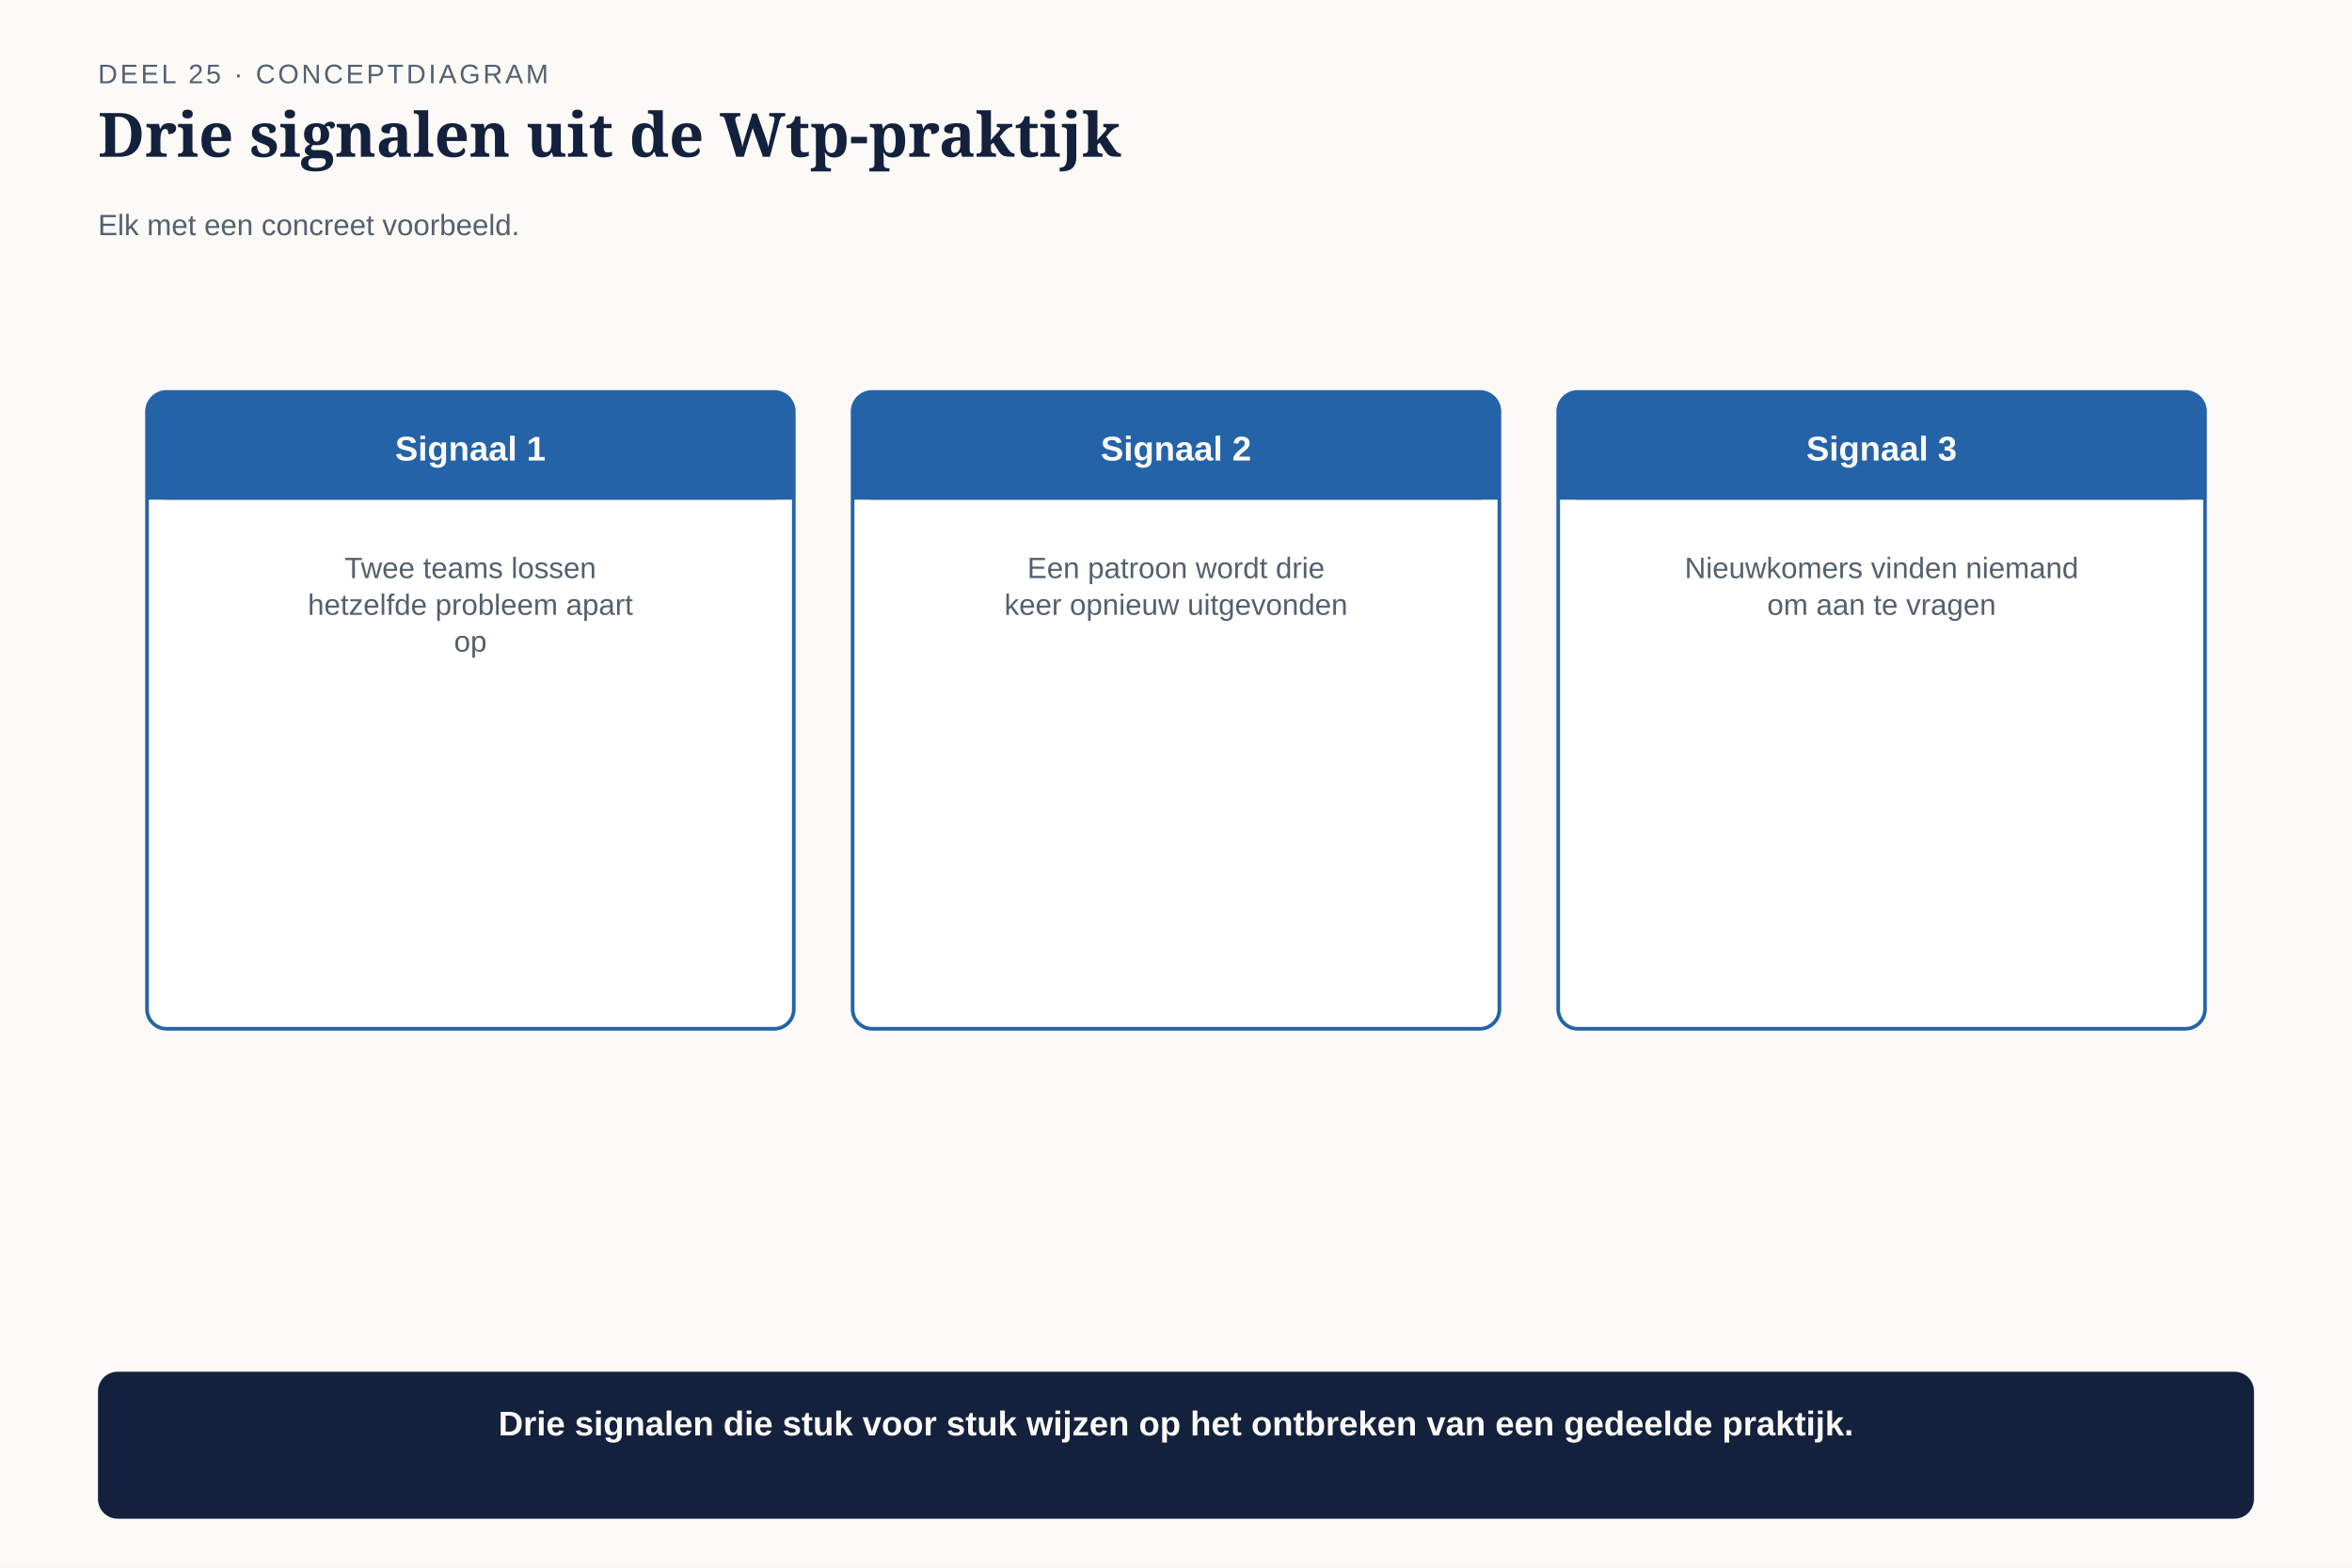
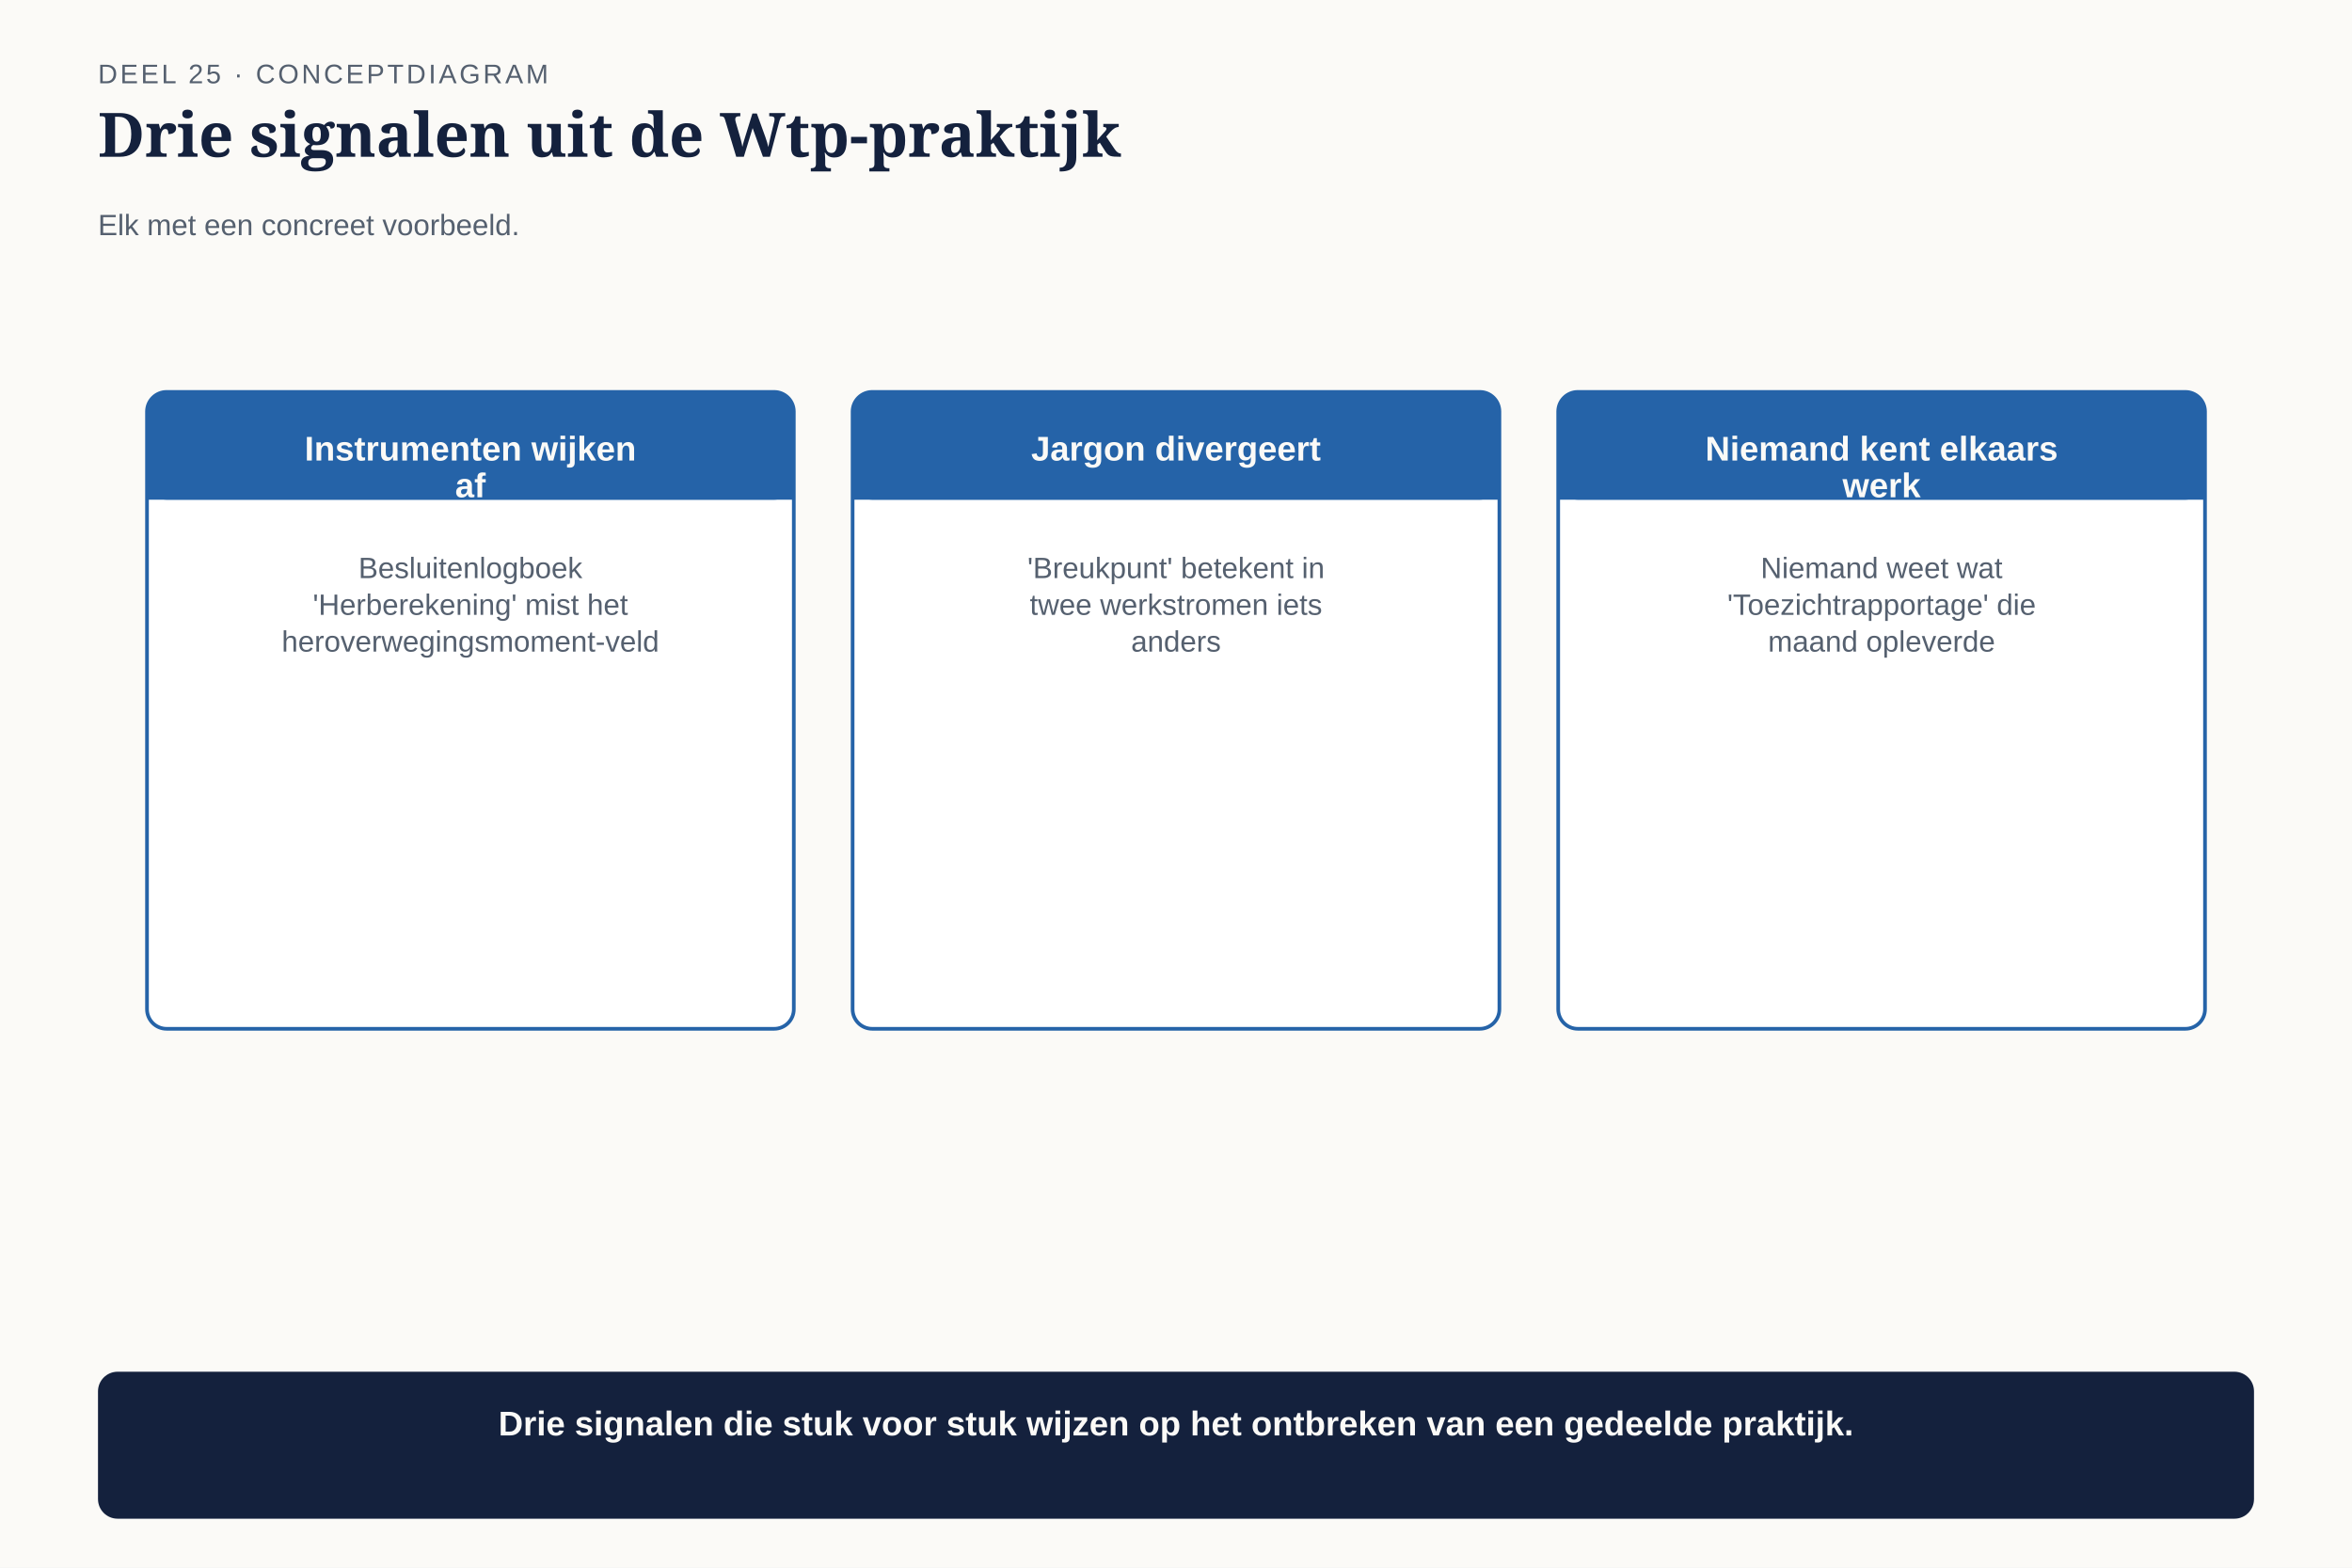
<svg xmlns="http://www.w3.org/2000/svg" viewBox="0 0 960 640" font-family="'DM Sans', Arial, sans-serif" width="960" height="640" preserveAspectRatio="xMidYMid meet">
  <defs>
    <style>
      .paper { fill:#FBFAF7; }
      .label { font-size:14px; font-weight:700; fill:#14213D; }
      .label-light { font-size:14px; font-weight:700; fill:#FBFAF7; }
      .sub { font-size:12px; fill:#55606F; }
      .sub-light { font-size:12px; fill:#DFDCD3; }
      .title { font-family:'Cormorant Garamond', Georgia, serif; font-size:25px; fill:#14213D; font-weight:600; }
      .title-sm { font-family:'Cormorant Garamond', Georgia, serif; font-size:19px; fill:#14213D; font-weight:600; }
      .kicker { font-size:11px; fill:#55606F; letter-spacing:.10em; }
      .arrow { stroke:#2563A8; stroke-width:2; fill:none; marker-end:url(#arrb); }
      .arrow-muted { stroke:#55606F; stroke-width:1.5; fill:none; marker-end:url(#arrm); }
      .arrow-amber { stroke:#E9A13B; stroke-width:2; fill:none; marker-end:url(#arra); }
    </style>
    <marker id="arrb" markerWidth="10" markerHeight="10" refX="6" refY="3" orient="auto">
      <path d="M0,0 L6,3 L0,6 Z" fill="#2563A8" />
    </marker>
    <marker id="arrm" markerWidth="10" markerHeight="10" refX="6" refY="3" orient="auto">
      <path d="M0,0 L6,3 L0,6 Z" fill="#55606F" />
    </marker>
    <marker id="arra" markerWidth="10" markerHeight="10" refX="6" refY="3" orient="auto">
      <path d="M0,0 L6,3 L0,6 Z" fill="#E9A13B" />
    </marker>
  </defs>
  <rect width="960" height="640" class="paper" />
  <text x="40" y="34" class="kicker">DEEL 25 · CONCEPTDIAGRAM</text>
  <text x="40" y="64" class="title">Drie signalen uit de Wtp-praktijk</text>
  <text x="40" y="96" class="sub">Elk met een concreet voorbeeld.</text>
  <rect x="60" y="160" width="264" height="260" rx="8" fill="#FFFFFF" stroke="#2563A8" stroke-width="1.5" />
  <rect x="60" y="160" width="264" height="44" rx="8" fill="#2563A8" />
  <rect x="60" y="182" width="264" height="22" fill="#2563A8" />
-   <text x="192" y="188" text-anchor="middle" class="label-light">Signaal 1</text>
-   <text x="192" y="236" text-anchor="middle" class="sub">Twee teams lossen</text>
-   <text x="192" y="251" text-anchor="middle" class="sub">hetzelfde probleem apart</text>
-   <text x="192" y="266" text-anchor="middle" class="sub">op</text>
+   <text x="192" y="188" text-anchor="middle" class="label-light">Instrumenten wijken</text>
+   <text x="192" y="203" text-anchor="middle" class="label-light">af</text>
+   <text x="192" y="236" text-anchor="middle" class="sub">Besluitenlogboek</text>
+   <text x="192" y="251" text-anchor="middle" class="sub">'Herberekening' mist het</text>
+   <text x="192" y="266" text-anchor="middle" class="sub">heroverwegingsmoment-veld</text>
  <rect x="348" y="160" width="264" height="260" rx="8" fill="#FFFFFF" stroke="#2563A8" stroke-width="1.5" />
  <rect x="348" y="160" width="264" height="44" rx="8" fill="#2563A8" />
  <rect x="348" y="182" width="264" height="22" fill="#2563A8" />
-   <text x="480" y="188" text-anchor="middle" class="label-light">Signaal 2</text>
-   <text x="480" y="236" text-anchor="middle" class="sub">Een patroon wordt drie</text>
-   <text x="480" y="251" text-anchor="middle" class="sub">keer opnieuw uitgevonden</text>
+   <text x="480" y="188" text-anchor="middle" class="label-light">Jargon divergeert</text>
+   <text x="480" y="236" text-anchor="middle" class="sub">'Breukpunt' betekent in</text>
+   <text x="480" y="251" text-anchor="middle" class="sub">twee werkstromen iets</text>
+   <text x="480" y="266" text-anchor="middle" class="sub">anders</text>
  <rect x="636" y="160" width="264" height="260" rx="8" fill="#FFFFFF" stroke="#2563A8" stroke-width="1.5" />
  <rect x="636" y="160" width="264" height="44" rx="8" fill="#2563A8" />
  <rect x="636" y="182" width="264" height="22" fill="#2563A8" />
-   <text x="768" y="188" text-anchor="middle" class="label-light">Signaal 3</text>
-   <text x="768" y="236" text-anchor="middle" class="sub">Nieuwkomers vinden niemand</text>
-   <text x="768" y="251" text-anchor="middle" class="sub">om aan te vragen</text>
+   <text x="768" y="188" text-anchor="middle" class="label-light">Niemand kent elkaars</text>
+   <text x="768" y="203" text-anchor="middle" class="label-light">werk</text>
+   <text x="768" y="236" text-anchor="middle" class="sub">Niemand weet wat</text>
+   <text x="768" y="251" text-anchor="middle" class="sub">'Toezichtrapportage' die</text>
+   <text x="768" y="266" text-anchor="middle" class="sub">maand opleverde</text>
  <rect x="40" y="560" width="880" height="60" rx="8" fill="#14213D" />
  <text x="480" y="586" text-anchor="middle" class="label-light">Drie signalen die stuk voor stuk wijzen op het ontbreken van een gedeelde praktijk.</text>
</svg>
